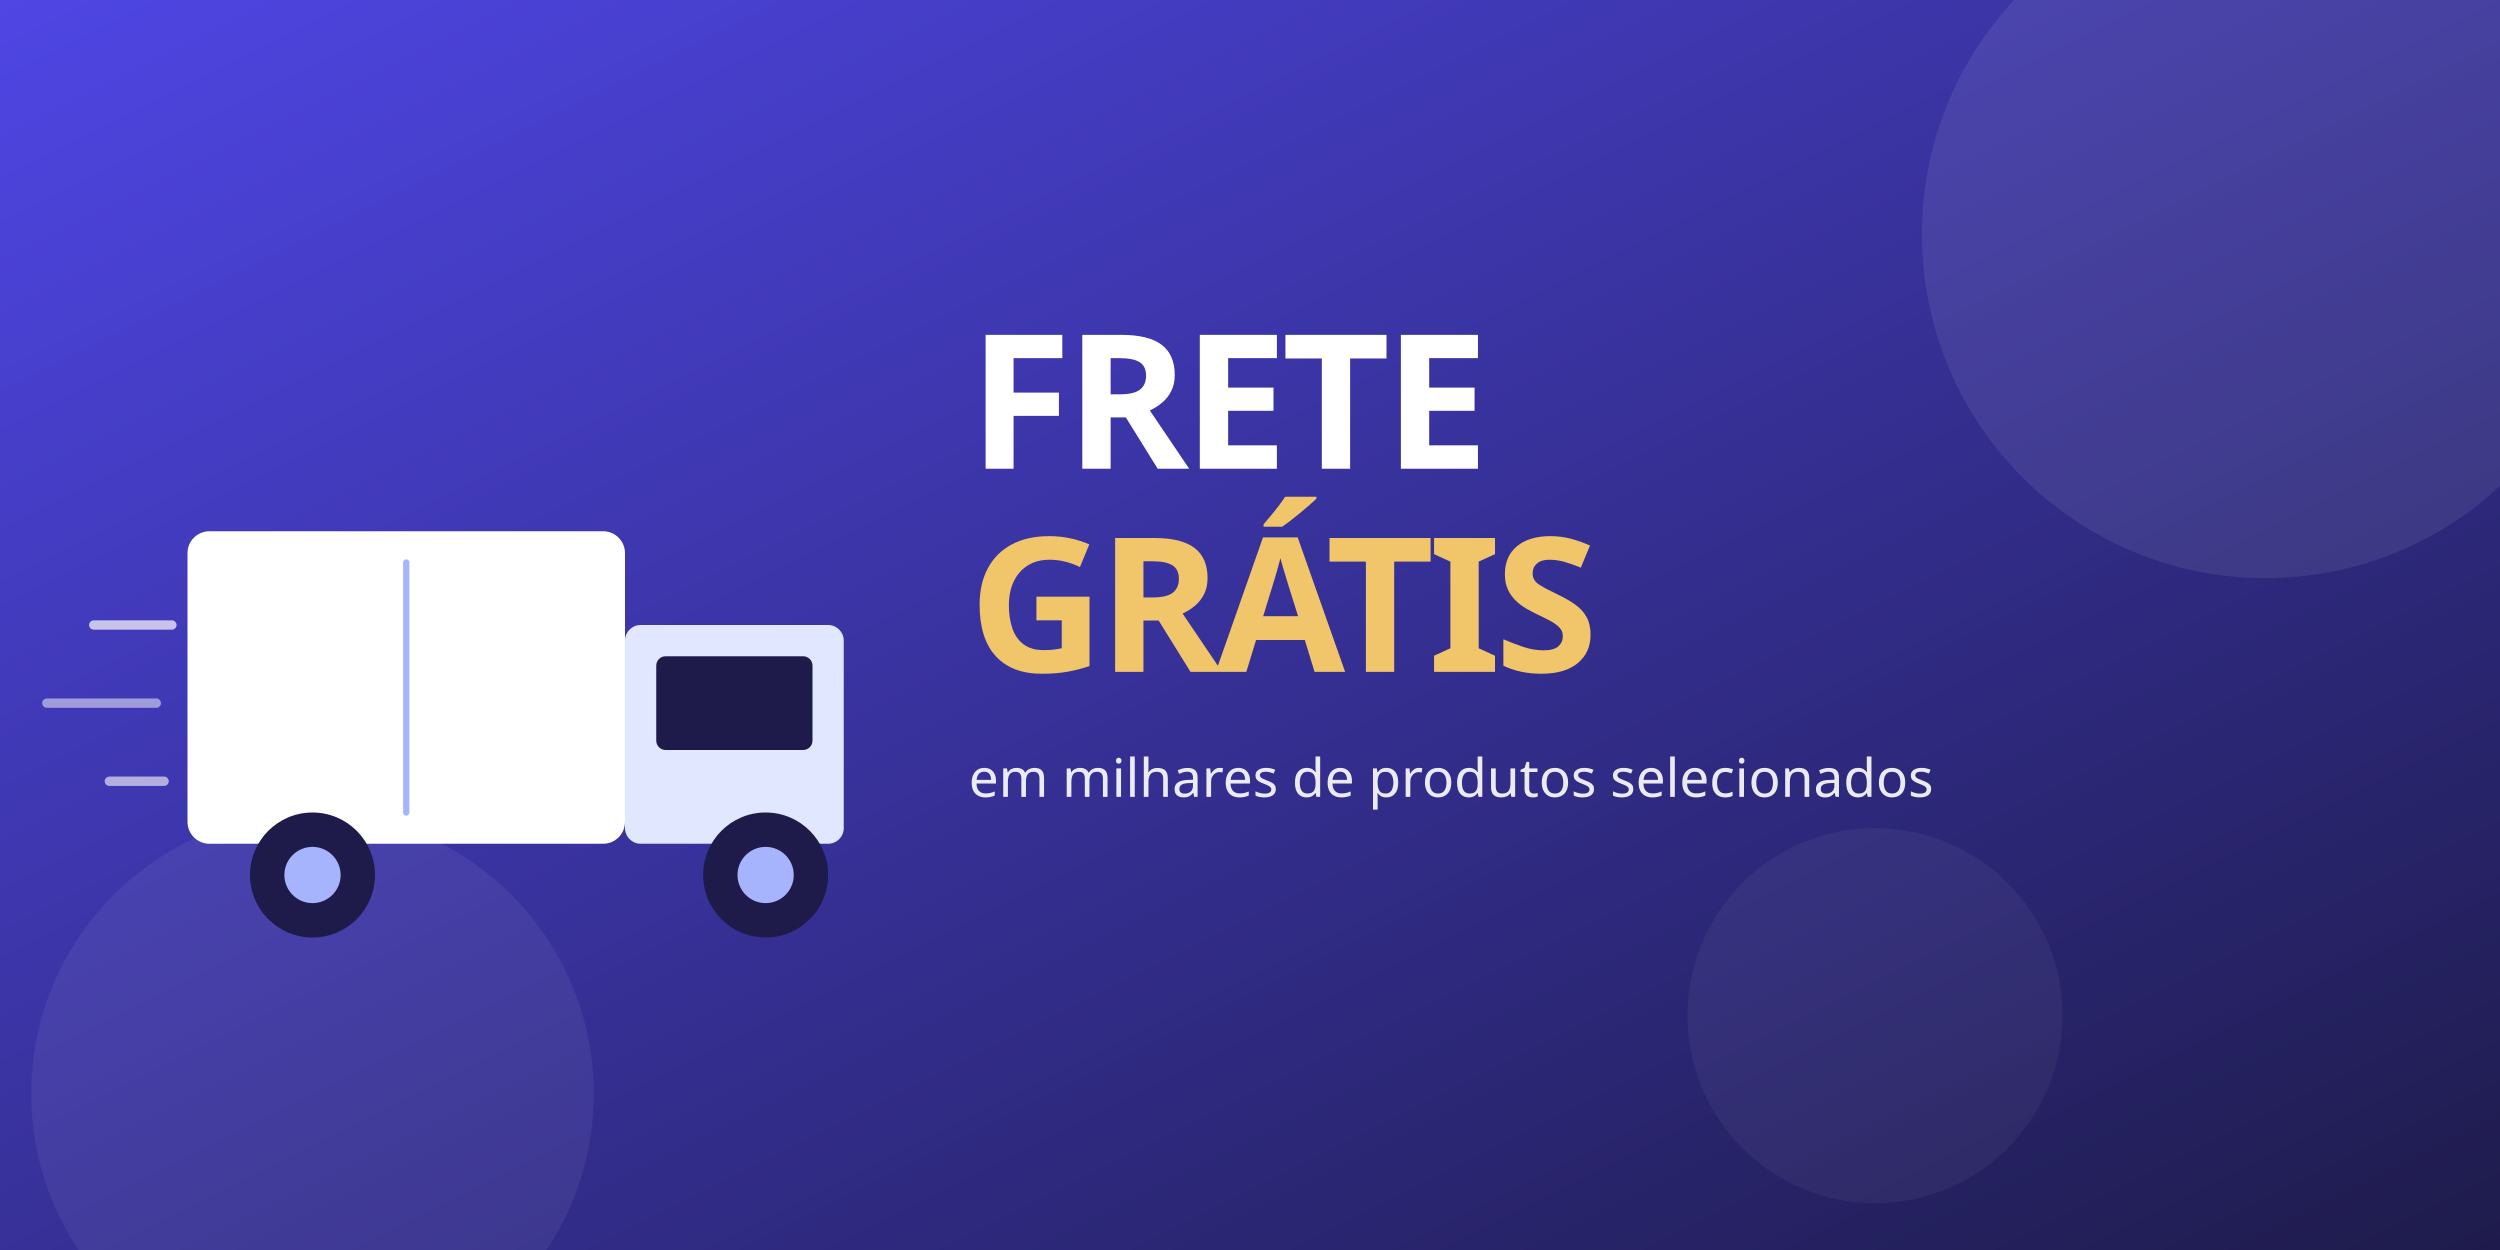
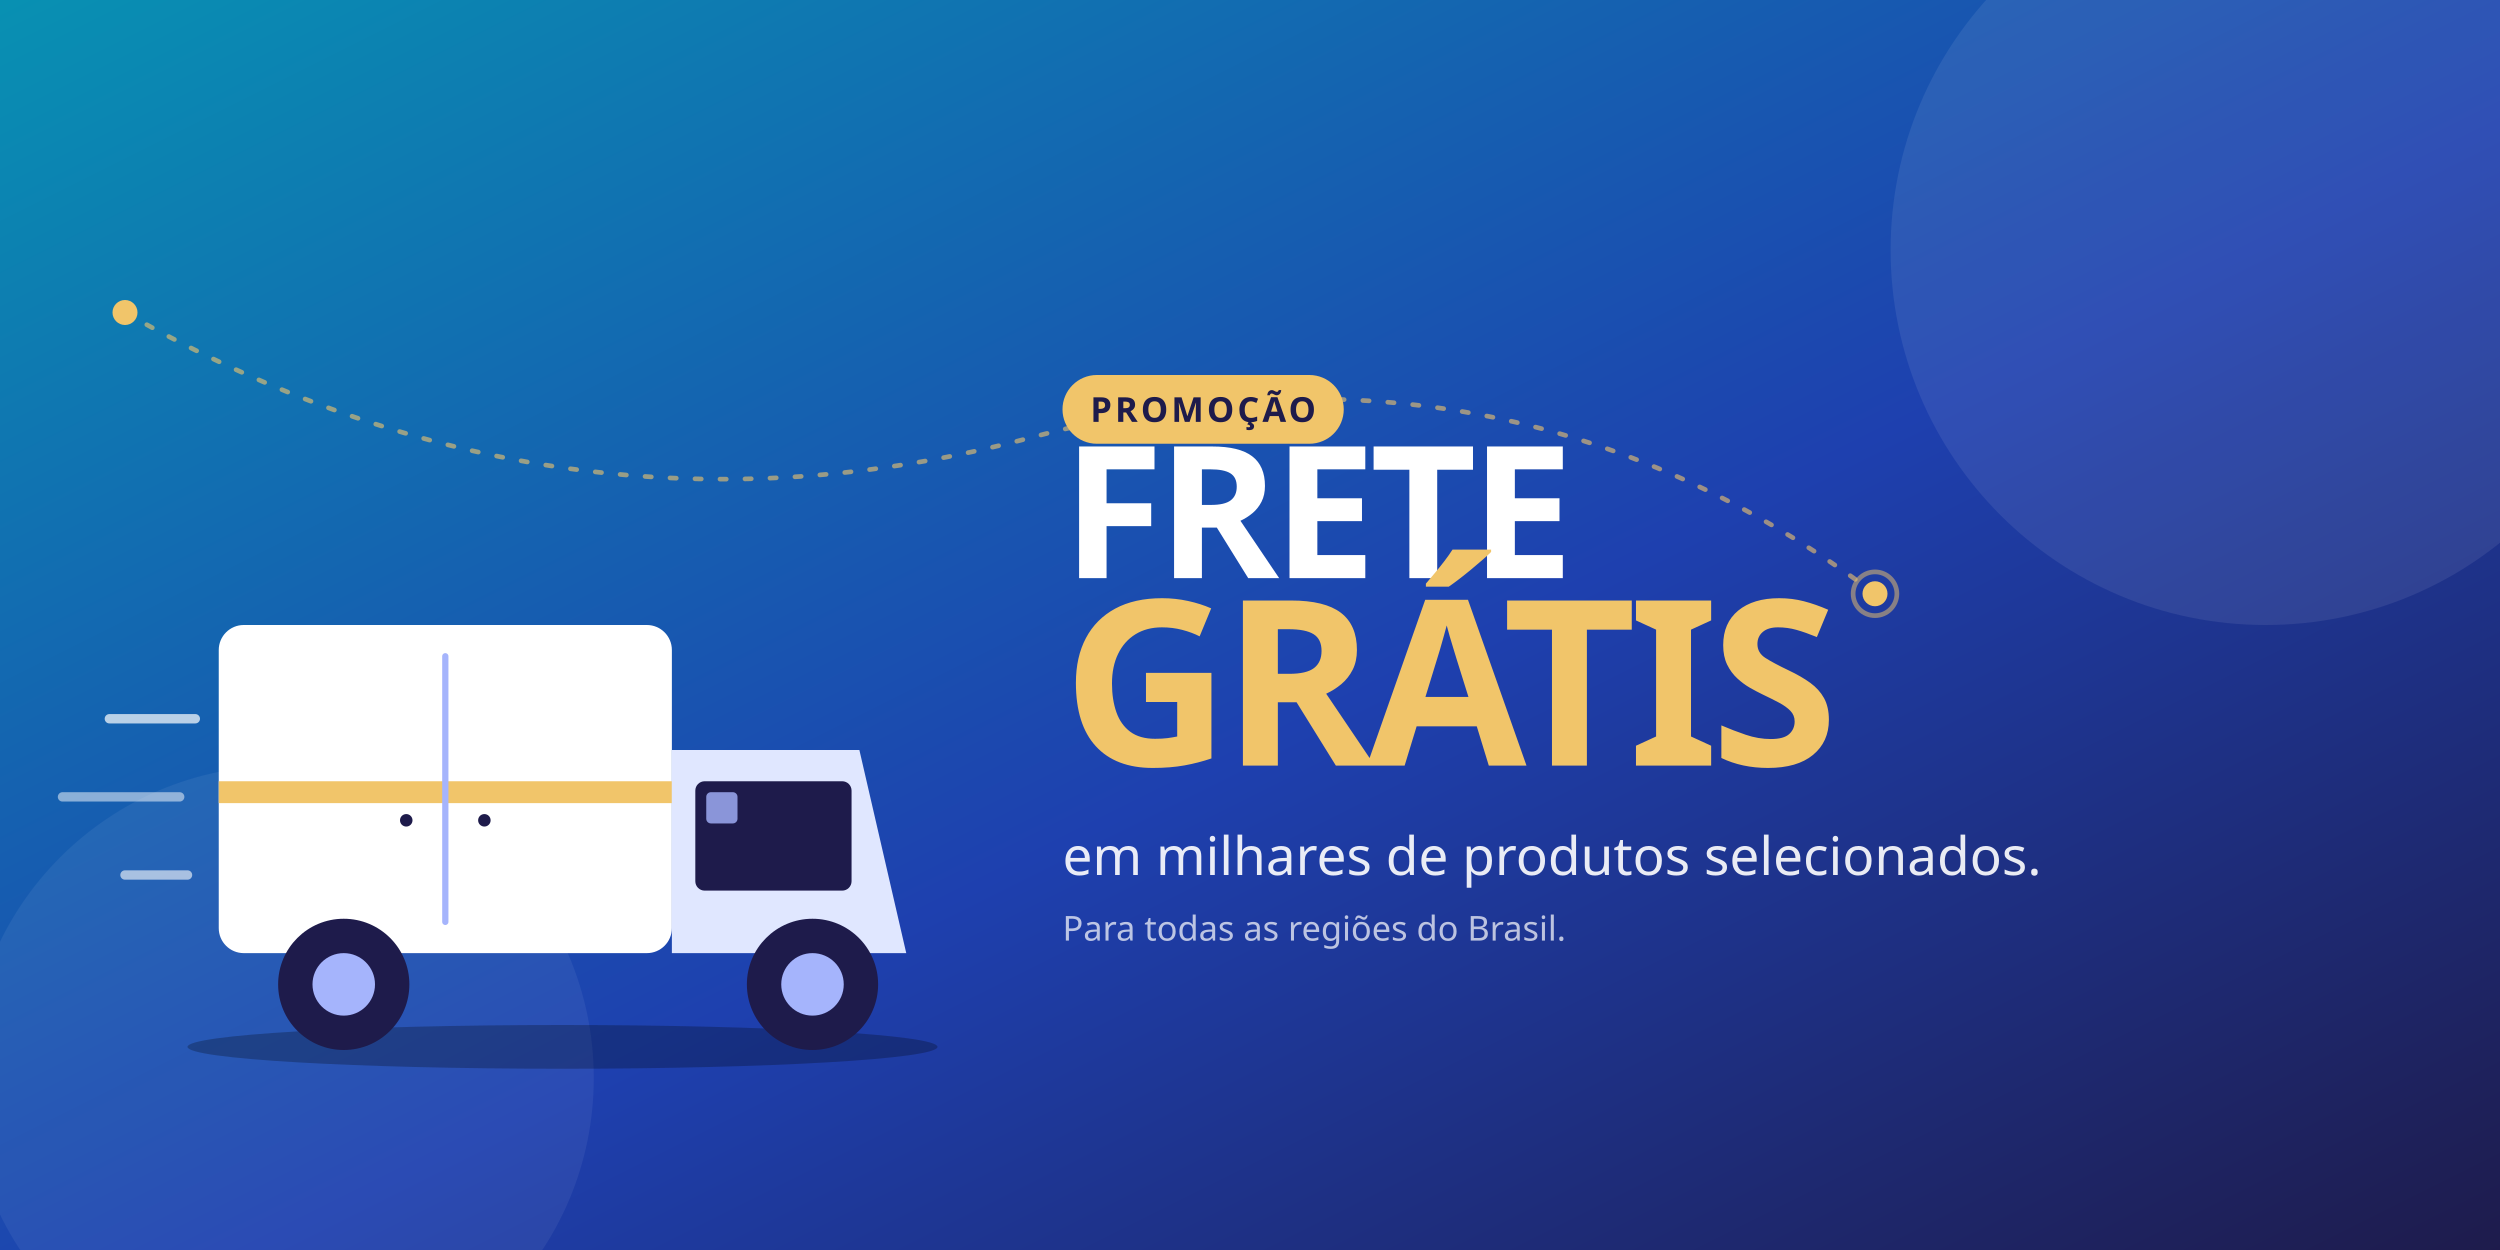
- <svg xmlns="http://www.w3.org/2000/svg" viewBox="0 0 1600 800" role="img" aria-label="Frete grátis em milhares de produtos">
+ <svg xmlns="http://www.w3.org/2000/svg" viewBox="0 0 1600 800" preserveAspectRatio="xMidYMid slice" role="img" aria-label="Frete gratis em milhares de produtos">
  <defs>
-     <linearGradient id="bg2" x1="0" y1="0" x2="1" y2="1">
-       <stop offset="0%" stop-color="#4f46e5" />
+     <linearGradient id="s2bg" x1="0" y1="0" x2="1" y2="1">
+       <stop offset="0%" stop-color="#0891b2" />
+       <stop offset="55%" stop-color="#1e40af" />
      <stop offset="100%" stop-color="#1e1b4b" />
    </linearGradient>
  </defs>
-   <rect width="1600" height="800" fill="url(#bg2)" />
-   <circle cx="1450" cy="150" r="220" fill="#ffffff" opacity="0.08" />
-   <circle cx="200" cy="700" r="180" fill="#ffffff" opacity="0.06" />
-   <circle cx="1200" cy="650" r="120" fill="#ffffff" opacity="0.05" />
-   <g transform="translate(120, 320)">
-     <rect x="0" y="20" width="280" height="200" rx="14" fill="#ffffff" />
-     <rect x="280" y="80" width="140" height="140" rx="10" fill="#e0e7ff" />
-     <rect x="300" y="100" width="100" height="60" rx="6" fill="#1e1b4b" />
-     <circle cx="80" cy="240" r="40" fill="#1e1b4b" />
-     <circle cx="80" cy="240" r="18" fill="#a5b4fc" />
-     <circle cx="370" cy="240" r="40" fill="#1e1b4b" />
-     <circle cx="370" cy="240" r="18" fill="#a5b4fc" />
-     <line x1="140" y1="40" x2="140" y2="200" stroke="#a5b4fc" stroke-width="4" stroke-linecap="round" />
-     <line x1="-60" y1="80" x2="-10" y2="80" stroke="#ffffff" stroke-width="6" stroke-linecap="round" opacity="0.7" />
-     <line x1="-90" y1="130" x2="-20" y2="130" stroke="#ffffff" stroke-width="6" stroke-linecap="round" opacity="0.5" />
-     <line x1="-50" y1="180" x2="-15" y2="180" stroke="#ffffff" stroke-width="6" stroke-linecap="round" opacity="0.6" />
+   <rect width="1600" height="800" fill="url(#s2bg)" />
+   <circle cx="1450" cy="160" r="240" fill="#ffffff" opacity="0.08" />
+   <circle cx="180" cy="690" r="200" fill="#ffffff" opacity="0.06" />
+   <g stroke="#f1c56a" stroke-width="3" stroke-dasharray="4 12" stroke-linecap="round" fill="none" opacity="0.6">
+     <path d="M 80 200 Q 360 360 660 280 T 1200 380" />
  </g>
-   <g transform="translate(620, 300)">
-     <text x="0" y="0" font-family="Manrope, system-ui, sans-serif" font-size="120" font-weight="900" fill="#ffffff" letter-spacing="-4">FRETE</text>
-     <text x="0" y="130" font-family="Manrope, system-ui, sans-serif" font-size="120" font-weight="900" fill="#f1c56a" letter-spacing="-4">GRÁTIS</text>
-     <text x="0" y="210" font-family="Manrope, system-ui, sans-serif" font-size="34" font-weight="500" fill="#ffffff" opacity="0.9">em milhares de produtos selecionados</text>
+   <g fill="#f1c56a">
+     <circle cx="80" cy="200" r="8" />
+     <circle cx="1200" cy="380" r="8" />
+     <circle cx="1200" cy="380" r="14" fill="none" stroke="#f1c56a" stroke-width="3" opacity="0.5" />
+   </g>
+   <g transform="translate(140, 380)">
+     <ellipse cx="220" cy="290" rx="240" ry="14" fill="#000000" opacity="0.25" />
+     <rect x="0" y="20" width="290" height="210" rx="16" fill="#ffffff" />
+     <rect x="0" y="120" width="290" height="14" fill="#f1c56a" />
+     <line x1="145" y1="40" x2="145" y2="210" stroke="#a5b4fc" stroke-width="4" stroke-linecap="round" />
+     <circle cx="120" cy="145" r="4" fill="#1e1b4b" />
+     <circle cx="170" cy="145" r="4" fill="#1e1b4b" />
+     <path d="M 290 100 L 410 100 L 440 230 L 290 230 Z" fill="#e0e7ff" />
+     <rect x="305" y="120" width="100" height="70" rx="6" fill="#1e1b4b" />
+     <rect x="312" y="127" width="20" height="20" rx="3" fill="#a5b4fc" opacity="0.8" />
+     <circle cx="80" cy="250" r="42" fill="#1e1b4b" />
+     <circle cx="80" cy="250" r="20" fill="#a5b4fc" />
+     <circle cx="380" cy="250" r="42" fill="#1e1b4b" />
+     <circle cx="380" cy="250" r="20" fill="#a5b4fc" />
+     <g stroke="#ffffff" stroke-width="6" stroke-linecap="round" fill="none">
+       <line x1="-70" y1="80" x2="-15" y2="80" opacity="0.7" />
+       <line x1="-100" y1="130" x2="-25" y2="130" opacity="0.5" />
+       <line x1="-60" y1="180" x2="-20" y2="180" opacity="0.6" />
+     </g>
+   </g>
+   <g transform="translate(680, 240)">
+     <g>
+       <rect x="0" y="0" width="180" height="44" rx="22" fill="#f1c56a" />
+       <text x="90" y="30" text-anchor="middle" font-family="Manrope, system-ui, sans-serif" font-size="22" font-weight="800" fill="#1e1b4b" letter-spacing="2">PROMOÇÃO</text>
+     </g>
+     <text x="0" y="130" font-family="Manrope, system-ui, sans-serif" font-size="118" font-weight="900" fill="#ffffff" letter-spacing="-4">FRETE</text>
+     <text x="0" y="250" font-family="Manrope, system-ui, sans-serif" font-size="148" font-weight="900" fill="#f1c56a" letter-spacing="-5">GRÁTIS</text>
+     <text x="0" y="320" font-family="Manrope, system-ui, sans-serif" font-size="34" font-weight="500" fill="#ffffff" opacity="0.9">em milhares de produtos selecionados.</text>
+     <text x="0" y="362" font-family="Manrope, system-ui, sans-serif" font-size="22" font-weight="500" fill="#ffffff" opacity="0.7">Para todas as regiões do Brasil.</text>
  </g>
</svg>
